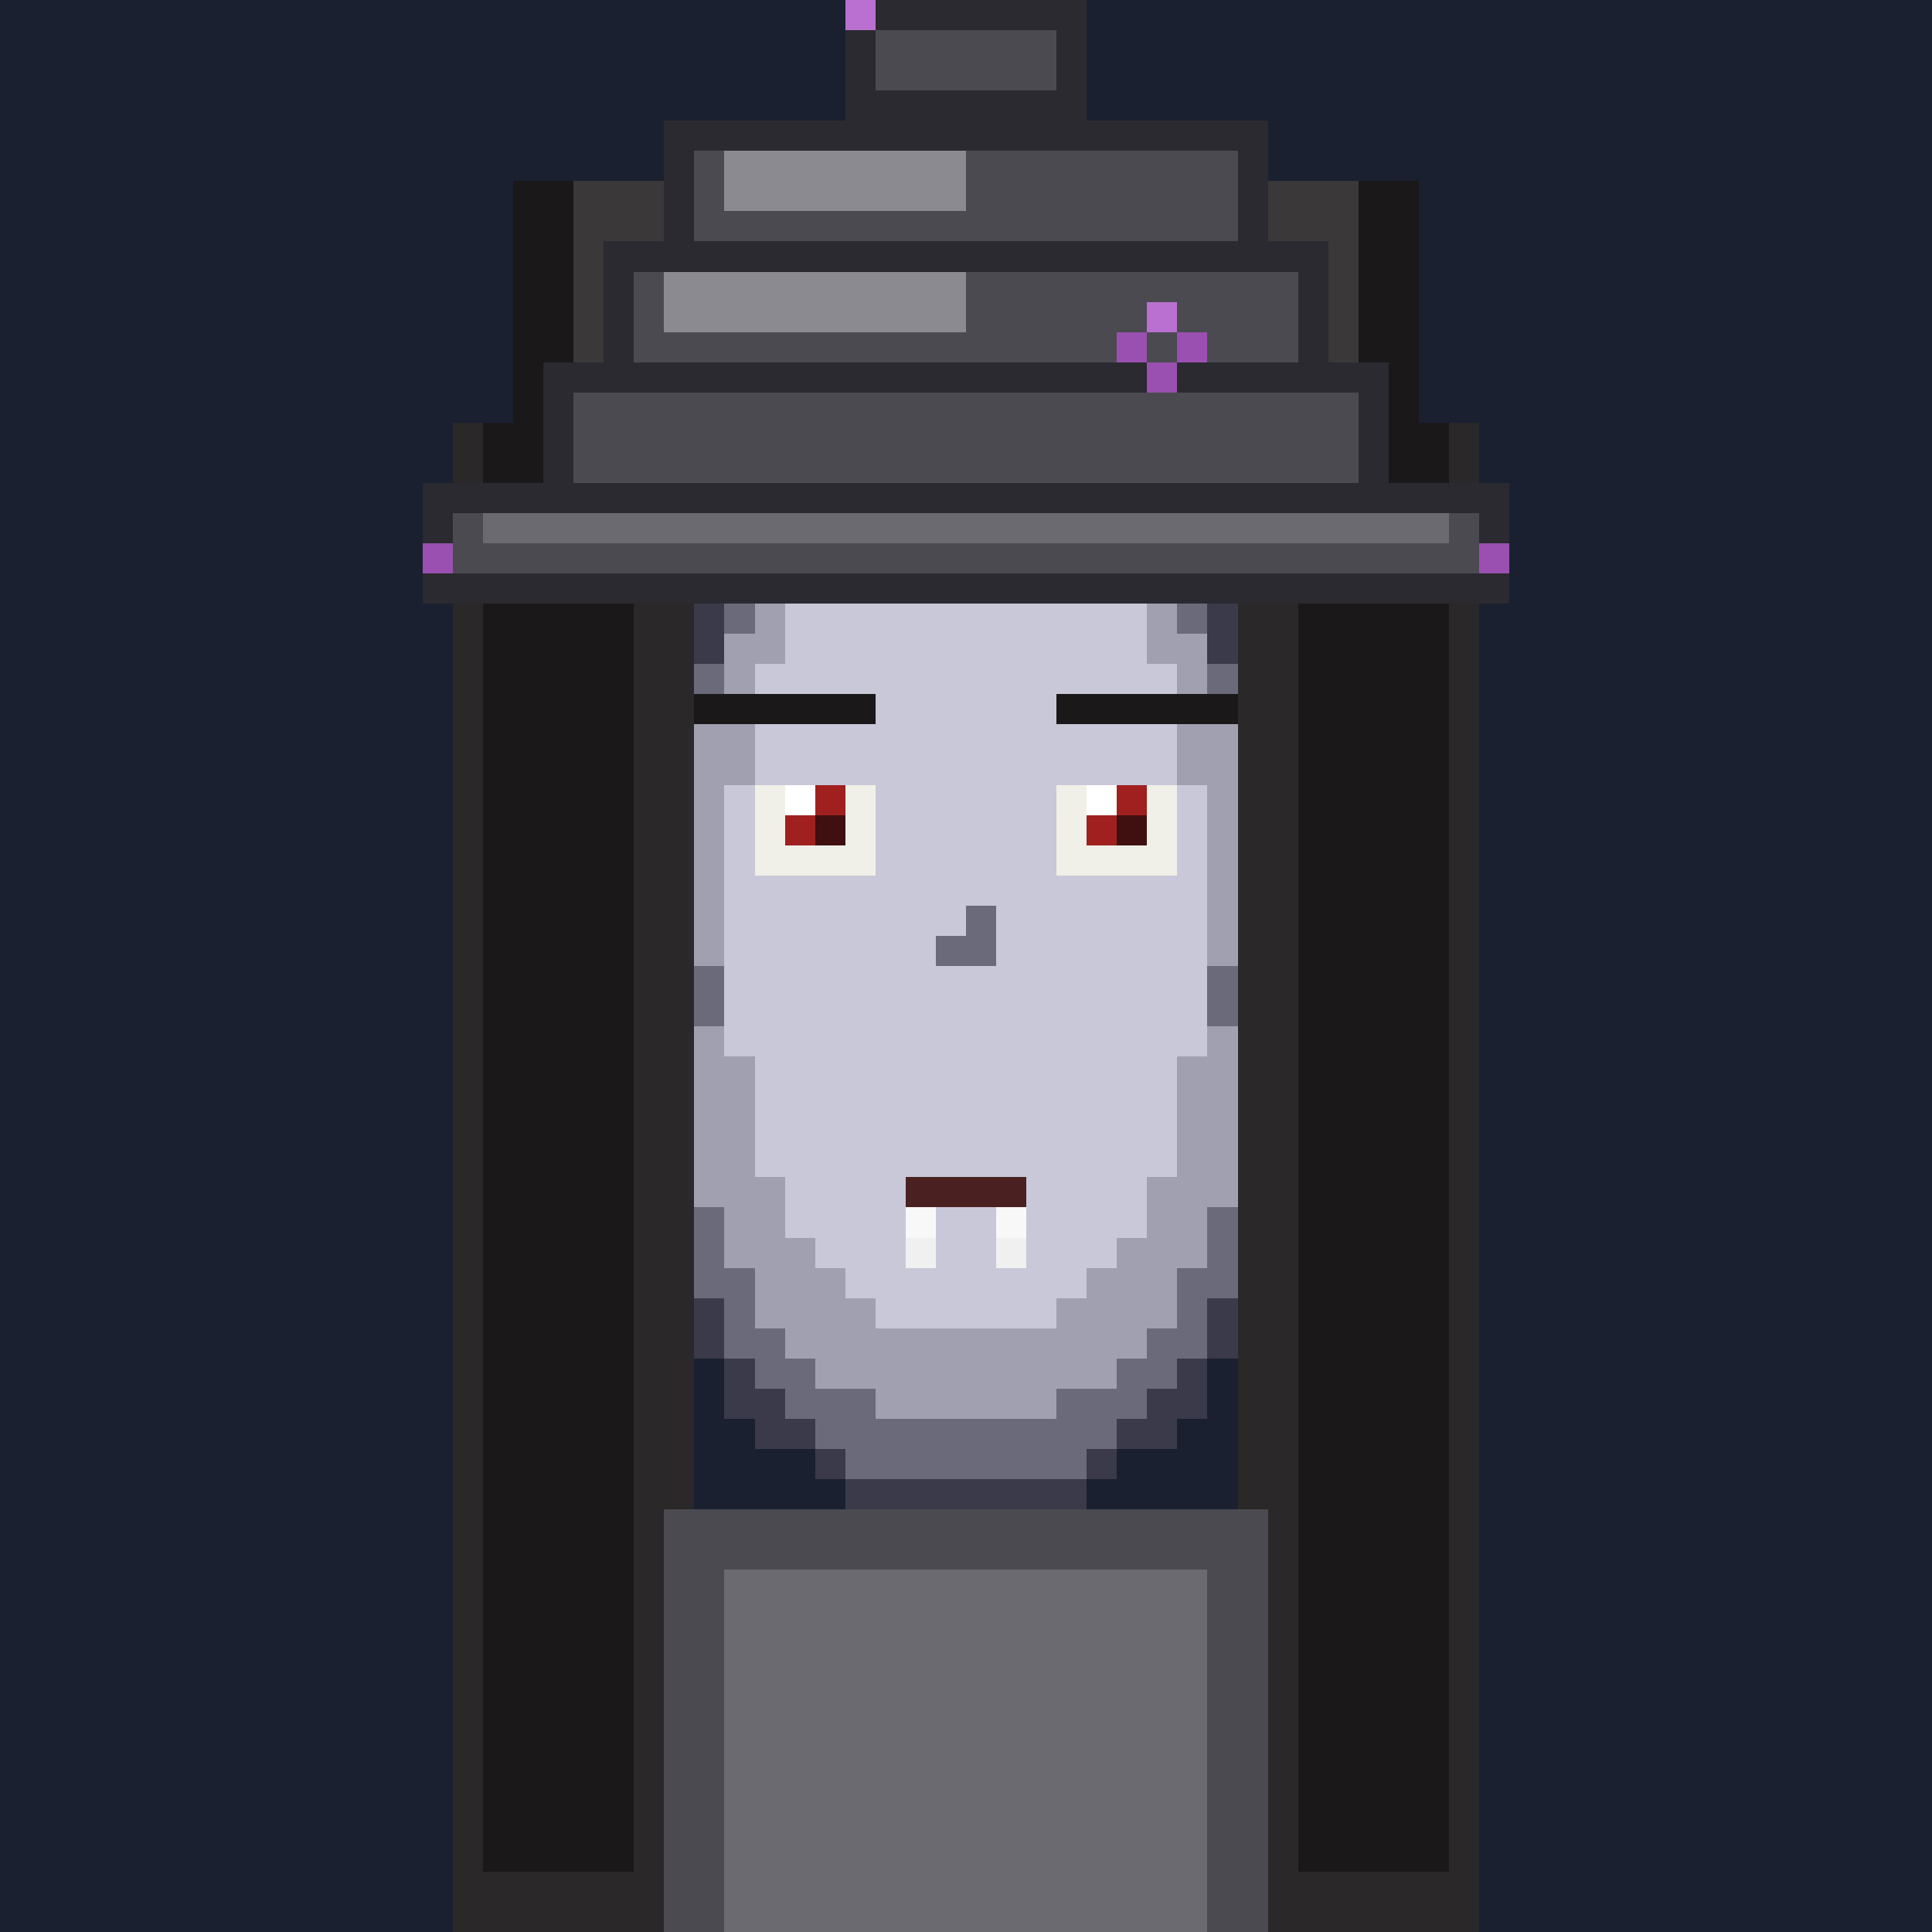
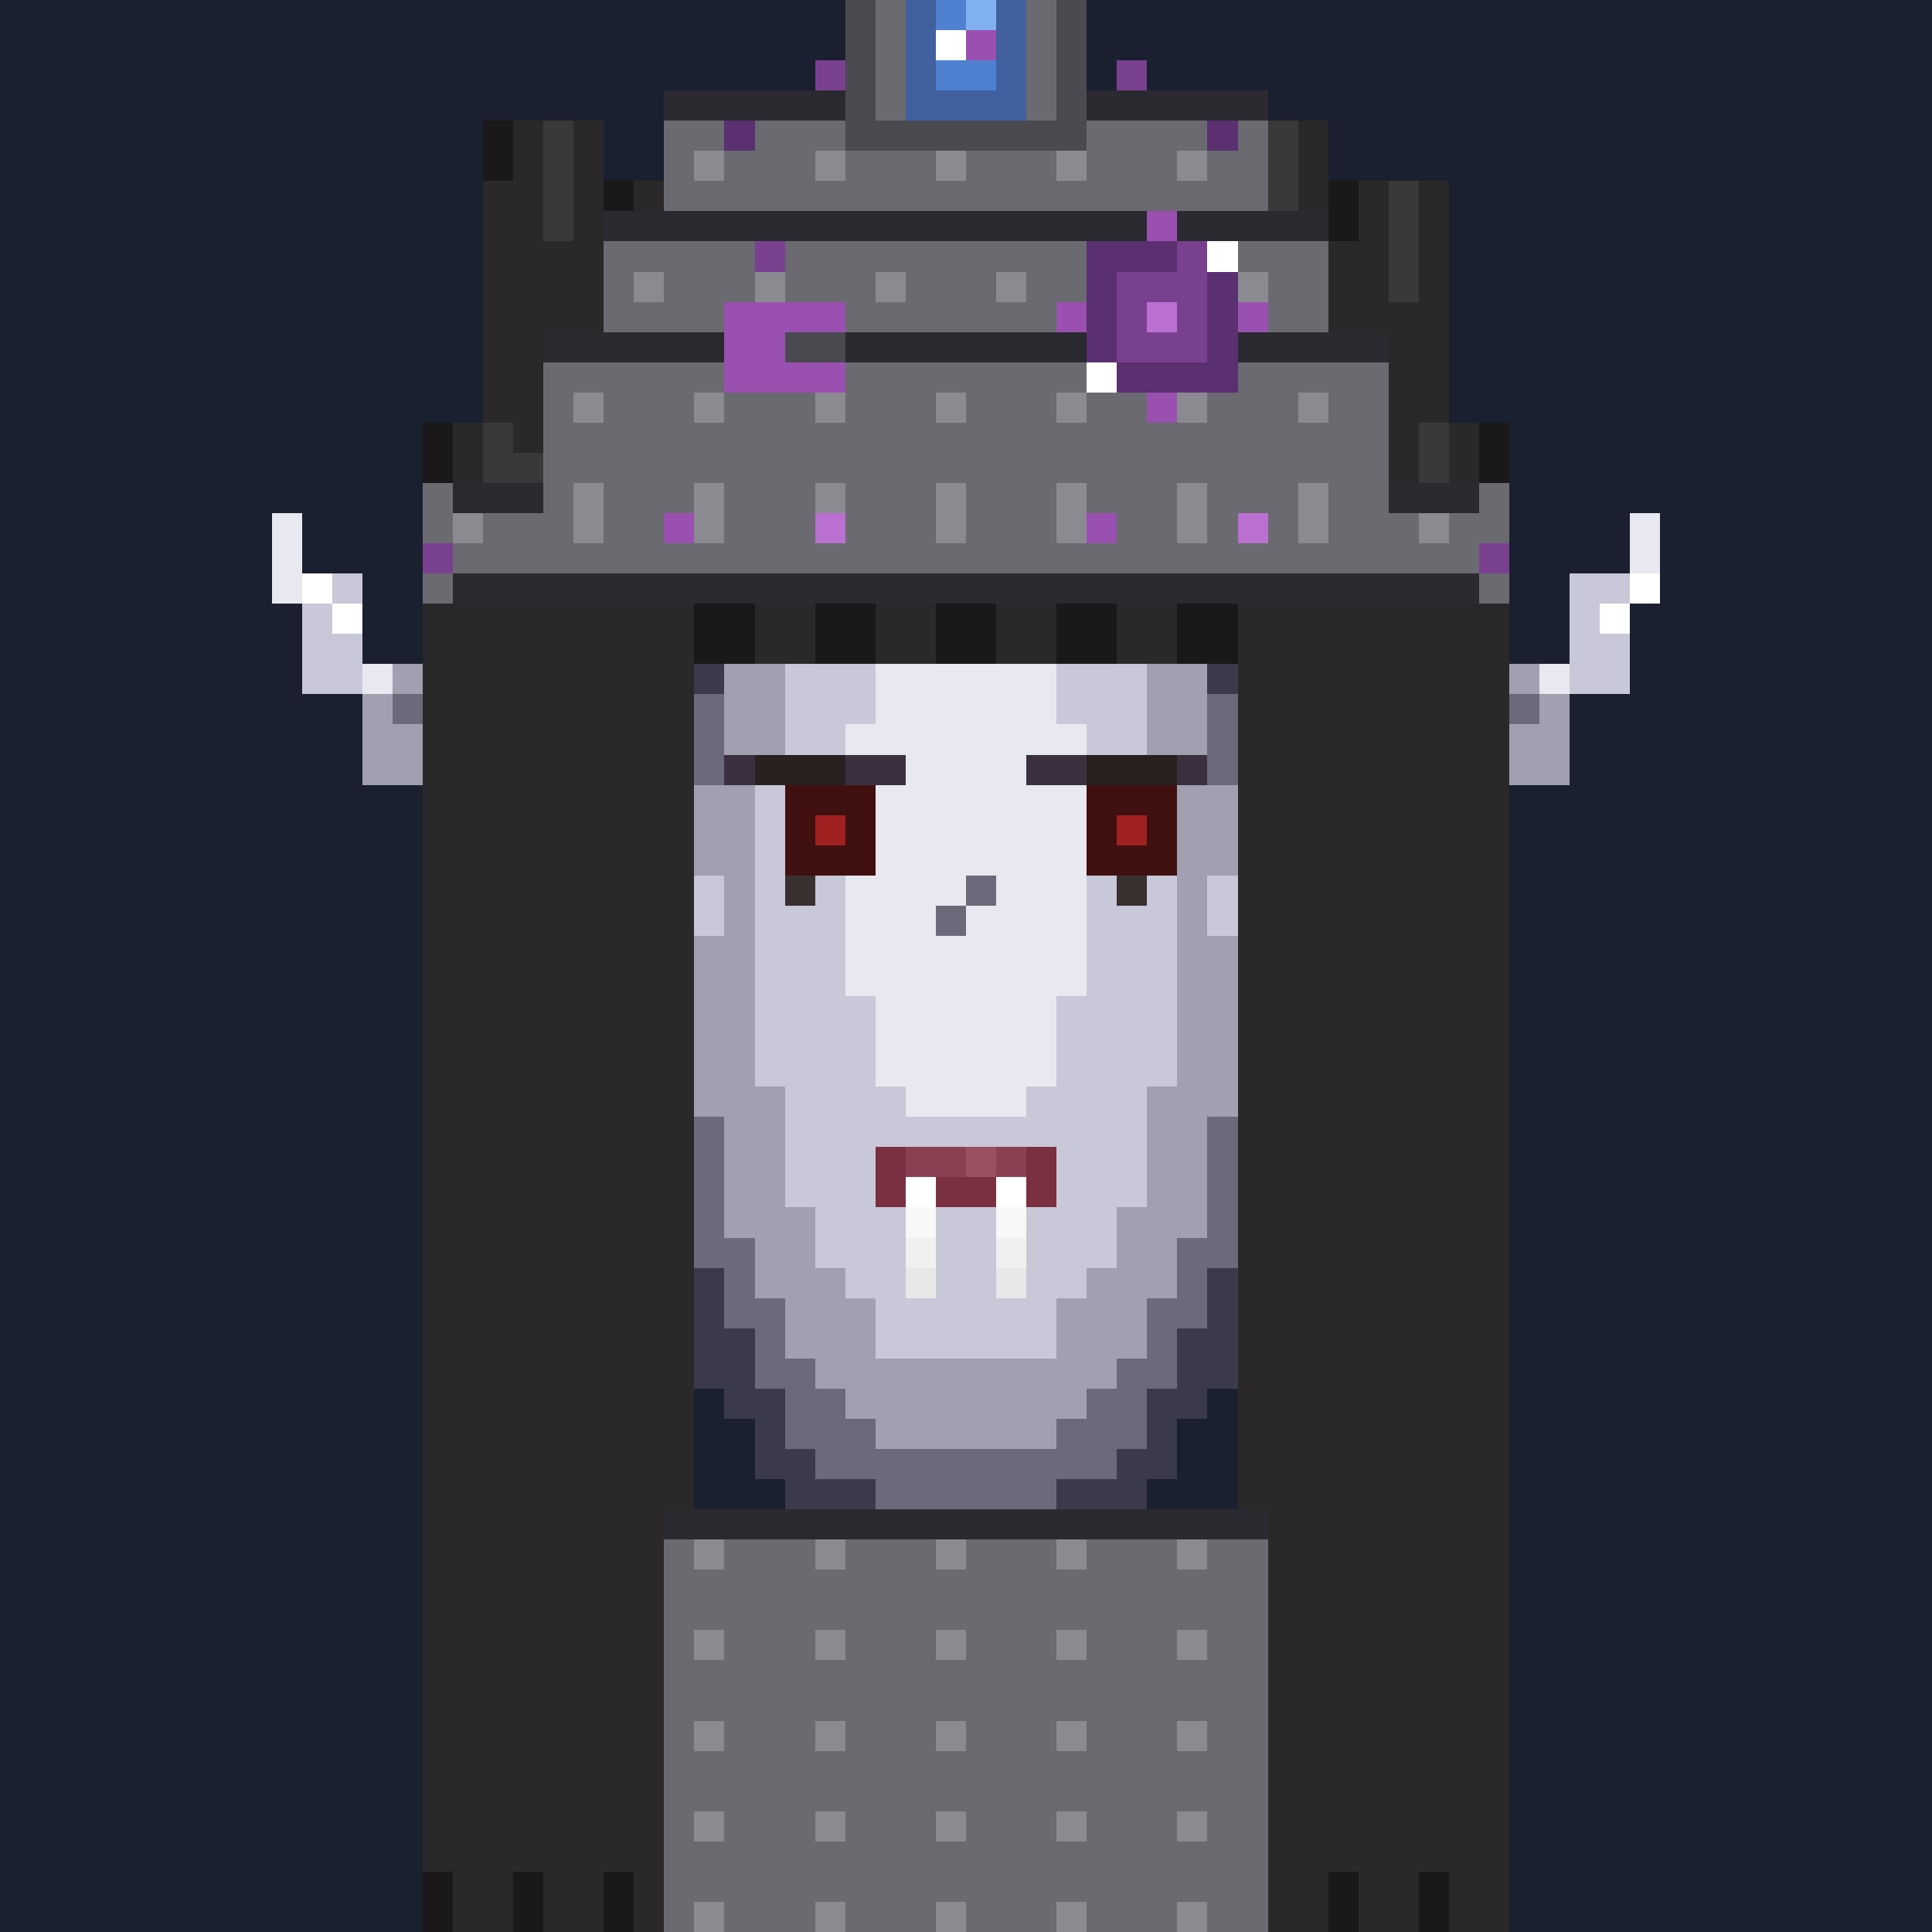
<svg xmlns="http://www.w3.org/2000/svg" viewBox="0 0 64 64" shape-rendering="crispEdges">
  <rect x="0" y="0" width="64" height="64" fill="#1a2030" />
  <rect x="19" y="50" width="26" height="14" fill="#6a6a70" />
  <rect x="17" y="52" width="2" height="12" fill="#6a6a70" />
  <rect x="45" y="52" width="2" height="12" fill="#6a6a70" />
  <rect x="20" y="51" width="3" height="13" fill="#8a8a90" />
-   <rect x="28" y="46" width="8" height="18" fill="#a0a0b0" />
-   <rect x="29" y="46" width="2" height="18" fill="#c8c8d8" />
-   <rect x="34" y="46" width="2" height="18" fill="#6a6a7a" />
+   <rect x="28" y="46" width="8" height="18" fill="#3a3a4a" />
+   <rect x="29" y="46" width="6" height="18" fill="#6a6a7a" />
+   <rect x="30" y="46" width="4" height="18" fill="#a0a0b0" />
+   <rect x="31" y="46" width="2" height="18" fill="#c8c8d8" />
  <rect x="28" y="15" width="8" height="1" fill="#3a3a4a" />
  <rect x="27" y="16" width="10" height="1" fill="#3a3a4a" />
-   <rect x="25" y="17" width="14" height="1" fill="#3a3a4a" />
-   <rect x="24" y="18" width="16" height="1" fill="#3a3a4a" />
-   <rect x="24" y="19" width="16" height="1" fill="#3a3a4a" />
-   <rect x="23" y="20" width="18" height="1" fill="#3a3a4a" />
+   <rect x="26" y="17" width="12" height="1" fill="#3a3a4a" />
+   <rect x="25" y="18" width="14" height="1" fill="#3a3a4a" />
+   <rect x="25" y="19" width="14" height="1" fill="#3a3a4a" />
+   <rect x="24" y="20" width="16" height="1" fill="#3a3a4a" />
  <rect x="23" y="21" width="18" height="1" fill="#3a3a4a" />
-   <rect x="22" y="22" width="20" height="1" fill="#3a3a4a" />
-   <rect x="22" y="23" width="20" height="1" fill="#3a3a4a" />
-   <rect x="21" y="24" width="22" height="1" fill="#3a3a4a" />
-   <rect x="21" y="25" width="22" height="1" fill="#3a3a4a" />
-   <rect x="21" y="26" width="22" height="1" fill="#3a3a4a" />
-   <rect x="20" y="27" width="24" height="1" fill="#3a3a4a" />
-   <rect x="20" y="28" width="24" height="1" fill="#3a3a4a" />
-   <rect x="20" y="29" width="24" height="1" fill="#3a3a4a" />
-   <rect x="20" y="30" width="24" height="1" fill="#3a3a4a" />
-   <rect x="20" y="31" width="24" height="1" fill="#3a3a4a" />
-   <rect x="20" y="32" width="24" height="1" fill="#3a3a4a" />
-   <rect x="20" y="33" width="24" height="1" fill="#3a3a4a" />
-   <rect x="20" y="34" width="24" height="1" fill="#3a3a4a" />
-   <rect x="20" y="35" width="24" height="1" fill="#3a3a4a" />
-   <rect x="20" y="36" width="24" height="1" fill="#3a3a4a" />
-   <rect x="20" y="37" width="24" height="1" fill="#3a3a4a" />
+   <rect x="23" y="22" width="18" height="1" fill="#3a3a4a" />
+   <rect x="23" y="23" width="18" height="1" fill="#3a3a4a" />
+   <rect x="22" y="24" width="20" height="1" fill="#3a3a4a" />
+   <rect x="22" y="25" width="20" height="1" fill="#3a3a4a" />
+   <rect x="22" y="26" width="20" height="1" fill="#3a3a4a" />
+   <rect x="22" y="27" width="20" height="1" fill="#3a3a4a" />
+   <rect x="21" y="28" width="22" height="1" fill="#3a3a4a" />
+   <rect x="21" y="29" width="22" height="1" fill="#3a3a4a" />
+   <rect x="21" y="30" width="22" height="1" fill="#3a3a4a" />
+   <rect x="21" y="31" width="22" height="1" fill="#3a3a4a" />
+   <rect x="21" y="32" width="22" height="1" fill="#3a3a4a" />
+   <rect x="21" y="33" width="22" height="1" fill="#3a3a4a" />
+   <rect x="21" y="34" width="22" height="1" fill="#3a3a4a" />
+   <rect x="21" y="35" width="22" height="1" fill="#3a3a4a" />
+   <rect x="21" y="36" width="22" height="1" fill="#3a3a4a" />
+   <rect x="21" y="37" width="22" height="1" fill="#3a3a4a" />
  <rect x="21" y="38" width="22" height="1" fill="#3a3a4a" />
-   <rect x="21" y="39" width="22" height="1" fill="#3a3a4a" />
-   <rect x="21" y="40" width="22" height="1" fill="#3a3a4a" />
+   <rect x="22" y="39" width="20" height="1" fill="#3a3a4a" />
+   <rect x="22" y="40" width="20" height="1" fill="#3a3a4a" />
  <rect x="22" y="41" width="20" height="1" fill="#3a3a4a" />
  <rect x="22" y="42" width="20" height="1" fill="#3a3a4a" />
  <rect x="23" y="43" width="18" height="1" fill="#3a3a4a" />
  <rect x="23" y="44" width="18" height="1" fill="#3a3a4a" />
-   <rect x="24" y="45" width="16" height="1" fill="#3a3a4a" />
+   <rect x="23" y="45" width="18" height="1" fill="#3a3a4a" />
  <rect x="24" y="46" width="16" height="1" fill="#3a3a4a" />
  <rect x="25" y="47" width="14" height="1" fill="#3a3a4a" />
-   <rect x="27" y="48" width="10" height="1" fill="#3a3a4a" />
-   <rect x="28" y="49" width="8" height="1" fill="#3a3a4a" />
-   <rect x="28" y="16" width="8" height="1" fill="#6a6a7a" />
-   <rect x="27" y="17" width="10" height="1" fill="#6a6a7a" />
+   <rect x="25" y="48" width="14" height="1" fill="#3a3a4a" />
+   <rect x="26" y="49" width="12" height="1" fill="#3a3a4a" />
+   <rect x="27" y="50" width="10" height="1" fill="#3a3a4a" />
+   <rect x="28" y="51" width="8" height="1" fill="#3a3a4a" />
+   <rect x="29" y="15" width="6" height="1" fill="#6a6a7a" />
+   <rect x="27" y="16" width="10" height="1" fill="#6a6a7a" />
+   <rect x="26" y="17" width="12" height="1" fill="#6a6a7a" />
  <rect x="26" y="18" width="12" height="1" fill="#6a6a7a" />
  <rect x="25" y="19" width="14" height="1" fill="#6a6a7a" />
-   <rect x="24" y="20" width="16" height="1" fill="#6a6a7a" />
+   <rect x="25" y="20" width="14" height="1" fill="#6a6a7a" />
  <rect x="24" y="21" width="16" height="1" fill="#6a6a7a" />
-   <rect x="23" y="22" width="18" height="1" fill="#6a6a7a" />
+   <rect x="24" y="22" width="16" height="1" fill="#6a6a7a" />
  <rect x="23" y="23" width="18" height="1" fill="#6a6a7a" />
-   <rect x="22" y="24" width="20" height="1" fill="#6a6a7a" />
-   <rect x="22" y="25" width="20" height="1" fill="#6a6a7a" />
-   <rect x="22" y="26" width="20" height="1" fill="#6a6a7a" />
-   <rect x="21" y="27" width="22" height="1" fill="#6a6a7a" />
-   <rect x="21" y="28" width="22" height="1" fill="#6a6a7a" />
-   <rect x="21" y="29" width="22" height="1" fill="#6a6a7a" />
-   <rect x="21" y="30" width="22" height="1" fill="#6a6a7a" />
-   <rect x="21" y="31" width="22" height="1" fill="#6a6a7a" />
-   <rect x="21" y="32" width="22" height="1" fill="#6a6a7a" />
-   <rect x="21" y="33" width="22" height="1" fill="#6a6a7a" />
-   <rect x="21" y="34" width="22" height="1" fill="#6a6a7a" />
-   <rect x="21" y="35" width="22" height="1" fill="#6a6a7a" />
-   <rect x="21" y="36" width="22" height="1" fill="#6a6a7a" />
-   <rect x="21" y="37" width="22" height="1" fill="#6a6a7a" />
-   <rect x="22" y="38" width="20" height="1" fill="#6a6a7a" />
-   <rect x="22" y="39" width="20" height="1" fill="#6a6a7a" />
-   <rect x="22" y="40" width="20" height="1" fill="#6a6a7a" />
+   <rect x="23" y="24" width="18" height="1" fill="#6a6a7a" />
+   <rect x="23" y="25" width="18" height="1" fill="#6a6a7a" />
+   <rect x="23" y="26" width="18" height="1" fill="#6a6a7a" />
+   <rect x="22" y="27" width="20" height="1" fill="#6a6a7a" />
+   <rect x="22" y="28" width="20" height="1" fill="#6a6a7a" />
+   <rect x="22" y="29" width="20" height="1" fill="#6a6a7a" />
+   <rect x="22" y="30" width="20" height="1" fill="#6a6a7a" />
+   <rect x="22" y="31" width="20" height="1" fill="#6a6a7a" />
+   <rect x="22" y="32" width="20" height="1" fill="#6a6a7a" />
+   <rect x="22" y="33" width="20" height="1" fill="#6a6a7a" />
+   <rect x="22" y="34" width="20" height="1" fill="#6a6a7a" />
+   <rect x="22" y="35" width="20" height="1" fill="#6a6a7a" />
+   <rect x="22" y="36" width="20" height="1" fill="#6a6a7a" />
+   <rect x="22" y="37" width="20" height="1" fill="#6a6a7a" />
+   <rect x="23" y="38" width="18" height="1" fill="#6a6a7a" />
+   <rect x="23" y="39" width="18" height="1" fill="#6a6a7a" />
+   <rect x="23" y="40" width="18" height="1" fill="#6a6a7a" />
  <rect x="23" y="41" width="18" height="1" fill="#6a6a7a" />
-   <rect x="23" y="42" width="18" height="1" fill="#6a6a7a" />
+   <rect x="24" y="42" width="16" height="1" fill="#6a6a7a" />
  <rect x="24" y="43" width="16" height="1" fill="#6a6a7a" />
-   <rect x="24" y="44" width="16" height="1" fill="#6a6a7a" />
+   <rect x="25" y="44" width="14" height="1" fill="#6a6a7a" />
  <rect x="25" y="45" width="14" height="1" fill="#6a6a7a" />
  <rect x="26" y="46" width="12" height="1" fill="#6a6a7a" />
-   <rect x="27" y="47" width="10" height="1" fill="#6a6a7a" />
-   <rect x="28" y="48" width="8" height="1" fill="#6a6a7a" />
-   <rect x="29" y="16" width="6" height="1" fill="#a0a0b0" />
+   <rect x="26" y="47" width="12" height="1" fill="#6a6a7a" />
+   <rect x="27" y="48" width="10" height="1" fill="#6a6a7a" />
+   <rect x="29" y="49" width="6" height="1" fill="#6a6a7a" />
+   <rect x="29" y="15" width="6" height="1" fill="#a0a0b0" />
+   <rect x="28" y="16" width="8" height="1" fill="#a0a0b0" />
  <rect x="27" y="17" width="10" height="1" fill="#a0a0b0" />
  <rect x="26" y="18" width="12" height="1" fill="#a0a0b0" />
-   <rect x="25" y="19" width="14" height="1" fill="#a0a0b0" />
+   <rect x="26" y="19" width="12" height="1" fill="#a0a0b0" />
  <rect x="25" y="20" width="14" height="1" fill="#a0a0b0" />
-   <rect x="24" y="21" width="16" height="1" fill="#a0a0b0" />
+   <rect x="25" y="21" width="14" height="1" fill="#a0a0b0" />
  <rect x="24" y="22" width="16" height="1" fill="#a0a0b0" />
-   <rect x="23" y="23" width="18" height="1" fill="#a0a0b0" />
-   <rect x="23" y="24" width="18" height="1" fill="#a0a0b0" />
-   <rect x="23" y="25" width="18" height="1" fill="#a0a0b0" />
+   <rect x="24" y="23" width="16" height="1" fill="#a0a0b0" />
+   <rect x="24" y="24" width="16" height="1" fill="#a0a0b0" />
+   <rect x="24" y="25" width="16" height="1" fill="#a0a0b0" />
  <rect x="23" y="26" width="18" height="1" fill="#a0a0b0" />
-   <rect x="22" y="27" width="20" height="1" fill="#a0a0b0" />
-   <rect x="22" y="28" width="20" height="1" fill="#a0a0b0" />
-   <rect x="22" y="29" width="20" height="1" fill="#a0a0b0" />
-   <rect x="22" y="30" width="20" height="1" fill="#a0a0b0" />
-   <rect x="22" y="31" width="20" height="1" fill="#a0a0b0" />
-   <rect x="22" y="32" width="20" height="1" fill="#a0a0b0" />
-   <rect x="22" y="33" width="20" height="1" fill="#a0a0b0" />
-   <rect x="22" y="34" width="20" height="1" fill="#a0a0b0" />
-   <rect x="22" y="35" width="20" height="1" fill="#a0a0b0" />
+   <rect x="23" y="27" width="18" height="1" fill="#a0a0b0" />
+   <rect x="23" y="28" width="18" height="1" fill="#a0a0b0" />
+   <rect x="23" y="29" width="18" height="1" fill="#a0a0b0" />
+   <rect x="23" y="30" width="18" height="1" fill="#a0a0b0" />
+   <rect x="23" y="31" width="18" height="1" fill="#a0a0b0" />
+   <rect x="23" y="32" width="18" height="1" fill="#a0a0b0" />
+   <rect x="23" y="33" width="18" height="1" fill="#a0a0b0" />
+   <rect x="23" y="34" width="18" height="1" fill="#a0a0b0" />
+   <rect x="23" y="35" width="18" height="1" fill="#a0a0b0" />
  <rect x="23" y="36" width="18" height="1" fill="#a0a0b0" />
-   <rect x="23" y="37" width="18" height="1" fill="#a0a0b0" />
-   <rect x="23" y="38" width="18" height="1" fill="#a0a0b0" />
-   <rect x="23" y="39" width="18" height="1" fill="#a0a0b0" />
+   <rect x="24" y="37" width="16" height="1" fill="#a0a0b0" />
+   <rect x="24" y="38" width="16" height="1" fill="#a0a0b0" />
+   <rect x="24" y="39" width="16" height="1" fill="#a0a0b0" />
  <rect x="24" y="40" width="16" height="1" fill="#a0a0b0" />
-   <rect x="24" y="41" width="16" height="1" fill="#a0a0b0" />
+   <rect x="25" y="41" width="14" height="1" fill="#a0a0b0" />
  <rect x="25" y="42" width="14" height="1" fill="#a0a0b0" />
-   <rect x="25" y="43" width="14" height="1" fill="#a0a0b0" />
+   <rect x="26" y="43" width="12" height="1" fill="#a0a0b0" />
  <rect x="26" y="44" width="12" height="1" fill="#a0a0b0" />
  <rect x="27" y="45" width="10" height="1" fill="#a0a0b0" />
-   <rect x="29" y="46" width="6" height="1" fill="#a0a0b0" />
+   <rect x="28" y="46" width="8" height="1" fill="#a0a0b0" />
+   <rect x="29" y="47" width="6" height="1" fill="#a0a0b0" />
+   <rect x="29" y="16" width="6" height="1" fill="#c8c8d8" />
  <rect x="29" y="17" width="6" height="1" fill="#c8c8d8" />
  <rect x="28" y="18" width="8" height="1" fill="#c8c8d8" />
  <rect x="27" y="19" width="10" height="1" fill="#c8c8d8" />
-   <rect x="26" y="20" width="12" height="1" fill="#c8c8d8" />
+   <rect x="27" y="20" width="10" height="1" fill="#c8c8d8" />
  <rect x="26" y="21" width="12" height="1" fill="#c8c8d8" />
-   <rect x="25" y="22" width="14" height="1" fill="#c8c8d8" />
-   <rect x="25" y="23" width="14" height="1" fill="#c8c8d8" />
-   <rect x="25" y="24" width="14" height="1" fill="#c8c8d8" />
+   <rect x="26" y="22" width="12" height="1" fill="#c8c8d8" />
+   <rect x="26" y="23" width="12" height="1" fill="#c8c8d8" />
+   <rect x="26" y="24" width="12" height="1" fill="#c8c8d8" />
  <rect x="25" y="25" width="14" height="1" fill="#c8c8d8" />
-   <rect x="24" y="26" width="16" height="1" fill="#c8c8d8" />
-   <rect x="24" y="27" width="16" height="1" fill="#c8c8d8" />
-   <rect x="24" y="28" width="16" height="1" fill="#c8c8d8" />
-   <rect x="24" y="29" width="16" height="1" fill="#c8c8d8" />
-   <rect x="24" y="30" width="16" height="1" fill="#c8c8d8" />
-   <rect x="24" y="31" width="16" height="1" fill="#c8c8d8" />
-   <rect x="24" y="32" width="16" height="1" fill="#c8c8d8" />
-   <rect x="24" y="33" width="16" height="1" fill="#c8c8d8" />
-   <rect x="24" y="34" width="16" height="1" fill="#c8c8d8" />
+   <rect x="25" y="26" width="14" height="1" fill="#c8c8d8" />
+   <rect x="25" y="27" width="14" height="1" fill="#c8c8d8" />
+   <rect x="25" y="28" width="14" height="1" fill="#c8c8d8" />
+   <rect x="25" y="29" width="14" height="1" fill="#c8c8d8" />
+   <rect x="25" y="30" width="14" height="1" fill="#c8c8d8" />
+   <rect x="25" y="31" width="14" height="1" fill="#c8c8d8" />
+   <rect x="25" y="32" width="14" height="1" fill="#c8c8d8" />
+   <rect x="25" y="33" width="14" height="1" fill="#c8c8d8" />
+   <rect x="25" y="34" width="14" height="1" fill="#c8c8d8" />
  <rect x="25" y="35" width="14" height="1" fill="#c8c8d8" />
-   <rect x="25" y="36" width="14" height="1" fill="#c8c8d8" />
-   <rect x="25" y="37" width="14" height="1" fill="#c8c8d8" />
-   <rect x="25" y="38" width="14" height="1" fill="#c8c8d8" />
+   <rect x="26" y="36" width="12" height="1" fill="#c8c8d8" />
+   <rect x="26" y="37" width="12" height="1" fill="#c8c8d8" />
+   <rect x="26" y="38" width="12" height="1" fill="#c8c8d8" />
  <rect x="26" y="39" width="12" height="1" fill="#c8c8d8" />
-   <rect x="26" y="40" width="12" height="1" fill="#c8c8d8" />
+   <rect x="27" y="40" width="10" height="1" fill="#c8c8d8" />
  <rect x="27" y="41" width="10" height="1" fill="#c8c8d8" />
  <rect x="28" y="42" width="8" height="1" fill="#c8c8d8" />
  <rect x="29" y="43" width="6" height="1" fill="#c8c8d8" />
-   <rect x="20" y="32" width="4" height="2" fill="#6a6a7a" />
-   <rect x="40" y="32" width="4" height="2" fill="#6a6a7a" />
-   <rect x="18" y="26" width="3" height="6" fill="#a0a0b0" />
-   <rect x="17" y="24" width="2" height="4" fill="#a0a0b0" />
-   <rect x="43" y="26" width="3" height="6" fill="#a0a0b0" />
-   <rect x="45" y="24" width="2" height="4" fill="#a0a0b0" />
-   <rect x="25" y="26" width="4" height="3" fill="#f0f0e8" />
-   <rect x="35" y="26" width="4" height="3" fill="#f0f0e8" />
-   <rect x="26" y="26" width="2" height="2" fill="#a02020" />
-   <rect x="36" y="26" width="2" height="2" fill="#a02020" />
-   <rect x="27" y="27" width="1" height="1" fill="#401010" />
-   <rect x="37" y="27" width="1" height="1" fill="#401010" />
-   <rect x="26" y="26" width="1" height="1" fill="#ffffff" />
-   <rect x="36" y="26" width="1" height="1" fill="#ffffff" />
-   <rect x="23" y="23" width="6" height="1" fill="#1a1818" />
-   <rect x="22" y="24" width="1" height="1" fill="#1a1818" />
-   <rect x="35" y="23" width="6" height="1" fill="#1a1818" />
-   <rect x="41" y="24" width="1" height="1" fill="#1a1818" />
-   <rect x="32" y="30" width="1" height="1" fill="#6a6a7a" />
-   <rect x="31" y="31" width="2" height="1" fill="#6a6a7a" />
-   <rect x="30" y="39" width="4" height="1" fill="#4a2020" />
+   <rect x="29" y="44" width="6" height="1" fill="#c8c8d8" />
+   <rect x="30" y="20" width="4" height="1" fill="#e8e8f0" />
+   <rect x="29" y="21" width="6" height="1" fill="#e8e8f0" />
+   <rect x="29" y="22" width="6" height="1" fill="#e8e8f0" />
+   <rect x="29" y="23" width="6" height="1" fill="#e8e8f0" />
+   <rect x="28" y="24" width="8" height="1" fill="#e8e8f0" />
+   <rect x="28" y="25" width="8" height="1" fill="#e8e8f0" />
+   <rect x="28" y="26" width="8" height="1" fill="#e8e8f0" />
+   <rect x="28" y="27" width="8" height="1" fill="#e8e8f0" />
+   <rect x="28" y="28" width="8" height="1" fill="#e8e8f0" />
+   <rect x="28" y="29" width="8" height="1" fill="#e8e8f0" />
+   <rect x="28" y="30" width="8" height="1" fill="#e8e8f0" />
+   <rect x="28" y="31" width="8" height="1" fill="#e8e8f0" />
+   <rect x="28" y="32" width="8" height="1" fill="#e8e8f0" />
+   <rect x="29" y="33" width="6" height="1" fill="#e8e8f0" />
+   <rect x="29" y="34" width="6" height="1" fill="#e8e8f0" />
+   <rect x="29" y="35" width="6" height="1" fill="#e8e8f0" />
+   <rect x="30" y="36" width="4" height="1" fill="#e8e8f0" />
+   <rect x="31" y="46" width="2" height="2" fill="#a0a0b0" />
+   <rect x="19" y="29" width="5" height="2" fill="#c8c8d8" />
+   <rect x="40" y="29" width="5" height="2" fill="#c8c8d8" />
+   <rect x="22" y="29" width="1" height="1" fill="#e8e8f0" />
+   <rect x="41" y="29" width="1" height="1" fill="#e8e8f0" />
+   <rect x="24" y="25" width="6" height="1" fill="#3a3040" />
+   <rect x="34" y="25" width="6" height="1" fill="#3a3040" />
+   <rect x="14" y="24" width="4" height="5" fill="#a0a0b0" />
+   <rect x="12" y="22" width="3" height="4" fill="#a0a0b0" />
+   <rect x="10" y="19" width="2" height="4" fill="#c8c8d8" />
+   <rect x="9" y="17" width="1" height="3" fill="#e8e8f0" />
+   <rect x="15" y="26" width="1" height="1" fill="#6a6a7a" />
+   <rect x="13" y="23" width="1" height="1" fill="#6a6a7a" />
+   <rect x="11" y="20" width="1" height="1" fill="#ffffff" />
+   <rect x="10" y="19" width="1" height="1" fill="#ffffff" />
+   <rect x="12" y="22" width="1" height="1" fill="#e8e8f0" />
+   <rect x="46" y="24" width="4" height="5" fill="#a0a0b0" />
+   <rect x="49" y="22" width="3" height="4" fill="#a0a0b0" />
+   <rect x="52" y="19" width="2" height="4" fill="#c8c8d8" />
+   <rect x="54" y="17" width="1" height="3" fill="#e8e8f0" />
+   <rect x="48" y="26" width="1" height="1" fill="#6a6a7a" />
+   <rect x="50" y="23" width="1" height="1" fill="#6a6a7a" />
+   <rect x="53" y="20" width="1" height="1" fill="#ffffff" />
+   <rect x="54" y="19" width="1" height="1" fill="#ffffff" />
+   <rect x="51" y="22" width="1" height="1" fill="#e8e8f0" />
+   <rect x="26" y="26" width="3" height="3" fill="#401010" />
+   <rect x="36" y="26" width="3" height="3" fill="#401010" />
+   <rect x="27" y="27" width="1" height="1" fill="#a02020" />
+   <rect x="37" y="27" width="1" height="1" fill="#a02020" />
+   <rect x="25" y="25" width="1" height="1" fill="#2a2020" />
+   <rect x="26" y="25" width="1" height="1" fill="#2a2020" />
+   <rect x="27" y="25" width="1" height="1" fill="#2a2020" />
+   <rect x="36" y="25" width="1" height="1" fill="#2a2020" />
+   <rect x="37" y="25" width="1" height="1" fill="#2a2020" />
+   <rect x="38" y="25" width="1" height="1" fill="#2a2020" />
+   <rect x="26" y="29" width="1" height="1" fill="#3a3030" />
+   <rect x="37" y="29" width="1" height="1" fill="#3a3030" />
+   <rect x="23" y="21" width="6" height="1" fill="#1a1818" />
+   <rect x="35" y="21" width="6" height="1" fill="#1a1818" />
+   <rect x="22" y="22" width="1" height="1" fill="#1a1818" />
+   <rect x="41" y="22" width="1" height="1" fill="#1a1818" />
+   <rect x="32" y="29" width="1" height="1" fill="#6a6a7a" />
+   <rect x="31" y="30" width="2" height="1" fill="#6a6a7a" />
+   <rect x="32" y="30" width="1" height="1" fill="#e8e8f0" />
+   <rect x="29" y="38" width="6" height="2" fill="#7a3040" />
+   <rect x="30" y="38" width="4" height="1" fill="#8a4050" />
+   <rect x="32" y="38" width="1" height="1" fill="#9a5060" />
+   <rect x="30" y="39" width="1" height="1" fill="#ffffff" />
  <rect x="30" y="40" width="1" height="1" fill="#f8f8f8" />
  <rect x="30" y="41" width="1" height="1" fill="#f0f0f0" />
+   <rect x="30" y="42" width="1" height="1" fill="#e8e8e8" />
+   <rect x="33" y="39" width="1" height="1" fill="#ffffff" />
  <rect x="33" y="40" width="1" height="1" fill="#f8f8f8" />
  <rect x="33" y="41" width="1" height="1" fill="#f0f0f0" />
-   <rect x="17" y="6" width="30" height="14" fill="#1a1818" />
-   <rect x="15" y="14" width="8" height="50" fill="#2a2828" />
-   <rect x="41" y="14" width="8" height="50" fill="#2a2828" />
-   <rect x="16" y="14" width="5" height="48" fill="#1a1818" />
-   <rect x="43" y="14" width="5" height="48" fill="#1a1818" />
-   <rect x="19" y="6" width="26" height="8" fill="#3a3838" />
-   <rect x="14" y="16" width="36" height="4" fill="#2a2a30" />
-   <rect x="15" y="17" width="34" height="2" fill="#4a4a50" />
-   <rect x="16" y="17" width="32" height="1" fill="#6a6a70" />
-   <rect x="22" y="4" width="20" height="4" fill="#2a2a30" />
-   <rect x="20" y="8" width="24" height="4" fill="#2a2a30" />
-   <rect x="18" y="12" width="28" height="5" fill="#2a2a30" />
-   <rect x="23" y="5" width="18" height="3" fill="#4a4a50" />
-   <rect x="21" y="9" width="22" height="3" fill="#4a4a50" />
-   <rect x="19" y="13" width="26" height="3" fill="#4a4a50" />
-   <rect x="24" y="5" width="8" height="2" fill="#8a8a90" />
-   <rect x="22" y="9" width="10" height="2" fill="#8a8a90" />
-   <rect x="28" y="0" width="8" height="4" fill="#2a2a30" />
-   <rect x="29" y="1" width="6" height="2" fill="#4a4a50" />
+   <rect x="33" y="42" width="1" height="1" fill="#e8e8e8" />
+   <rect x="16" y="4" width="4" height="18" fill="#2a2828" />
+   <rect x="16" y="4" width="1" height="2" fill="#1a1818" />
+   <rect x="18" y="4" width="1" height="4" fill="#3a3838" />
+   <rect x="16" y="20" width="1" height="2" fill="#1a1818" />
+   <rect x="19" y="20" width="1" height="2" fill="#1a1818" />
+   <rect x="20" y="6" width="4" height="16" fill="#2a2828" />
+   <rect x="20" y="6" width="1" height="2" fill="#1a1818" />
+   <rect x="22" y="6" width="1" height="4" fill="#3a3838" />
+   <rect x="20" y="20" width="1" height="2" fill="#1a1818" />
+   <rect x="23" y="20" width="1" height="2" fill="#1a1818" />
+   <rect x="24" y="4" width="4" height="18" fill="#2a2828" />
+   <rect x="24" y="4" width="1" height="2" fill="#1a1818" />
+   <rect x="26" y="4" width="1" height="4" fill="#3a3838" />
+   <rect x="24" y="20" width="1" height="2" fill="#1a1818" />
+   <rect x="27" y="20" width="1" height="2" fill="#1a1818" />
+   <rect x="28" y="6" width="4" height="16" fill="#2a2828" />
+   <rect x="28" y="6" width="1" height="2" fill="#1a1818" />
+   <rect x="30" y="6" width="1" height="4" fill="#3a3838" />
+   <rect x="28" y="20" width="1" height="2" fill="#1a1818" />
+   <rect x="31" y="20" width="1" height="2" fill="#1a1818" />
+   <rect x="32" y="4" width="4" height="18" fill="#2a2828" />
+   <rect x="32" y="4" width="1" height="2" fill="#1a1818" />
+   <rect x="34" y="4" width="1" height="4" fill="#3a3838" />
+   <rect x="32" y="20" width="1" height="2" fill="#1a1818" />
+   <rect x="35" y="20" width="1" height="2" fill="#1a1818" />
+   <rect x="36" y="6" width="4" height="16" fill="#2a2828" />
+   <rect x="36" y="6" width="1" height="2" fill="#1a1818" />
+   <rect x="38" y="6" width="1" height="4" fill="#3a3838" />
+   <rect x="36" y="20" width="1" height="2" fill="#1a1818" />
+   <rect x="39" y="20" width="1" height="2" fill="#1a1818" />
+   <rect x="40" y="4" width="4" height="18" fill="#2a2828" />
+   <rect x="40" y="4" width="1" height="2" fill="#1a1818" />
+   <rect x="42" y="4" width="1" height="4" fill="#3a3838" />
+   <rect x="40" y="20" width="1" height="2" fill="#1a1818" />
+   <rect x="43" y="20" width="1" height="2" fill="#1a1818" />
+   <rect x="44" y="6" width="4" height="16" fill="#2a2828" />
+   <rect x="44" y="6" width="1" height="2" fill="#1a1818" />
+   <rect x="46" y="6" width="1" height="4" fill="#3a3838" />
+   <rect x="44" y="20" width="1" height="2" fill="#1a1818" />
+   <rect x="47" y="20" width="1" height="2" fill="#1a1818" />
+   <rect x="25" y="5" width="4" height="4" fill="#3a3838" />
+   <rect x="14" y="14" width="9" height="50" fill="#2a2828" />
+   <rect x="14" y="14" width="1" height="2" fill="#1a1818" />
+   <rect x="16" y="14" width="1" height="4" fill="#3a3838" />
+   <rect x="18" y="14" width="1" height="2" fill="#1a1818" />
+   <rect x="20" y="14" width="1" height="4" fill="#3a3838" />
+   <rect x="22" y="14" width="1" height="2" fill="#1a1818" />
+   <rect x="14" y="62" width="1" height="2" fill="#1a1818" />
+   <rect x="17" y="62" width="1" height="2" fill="#1a1818" />
+   <rect x="20" y="62" width="1" height="2" fill="#1a1818" />
+   <rect x="16" y="15" width="2" height="4" fill="#3a3838" />
+   <rect x="41" y="14" width="9" height="50" fill="#2a2828" />
+   <rect x="41" y="14" width="1" height="2" fill="#1a1818" />
+   <rect x="43" y="14" width="1" height="4" fill="#3a3838" />
+   <rect x="45" y="14" width="1" height="2" fill="#1a1818" />
+   <rect x="47" y="14" width="1" height="4" fill="#3a3838" />
+   <rect x="49" y="14" width="1" height="2" fill="#1a1818" />
+   <rect x="41" y="62" width="1" height="2" fill="#1a1818" />
+   <rect x="44" y="62" width="1" height="2" fill="#1a1818" />
+   <rect x="47" y="62" width="1" height="2" fill="#1a1818" />
+   <rect x="43" y="15" width="2" height="4" fill="#3a3838" />
+   <rect x="14" y="16" width="36" height="4" fill="#6a6a70" />
+   <rect x="15" y="17" width="1" height="1" fill="#8a8a90" />
+   <rect x="19" y="17" width="1" height="1" fill="#8a8a90" />
+   <rect x="23" y="17" width="1" height="1" fill="#8a8a90" />
+   <rect x="27" y="17" width="1" height="1" fill="#8a8a90" />
+   <rect x="31" y="17" width="1" height="1" fill="#8a8a90" />
+   <rect x="35" y="17" width="1" height="1" fill="#8a8a90" />
+   <rect x="39" y="17" width="1" height="1" fill="#8a8a90" />
+   <rect x="43" y="17" width="1" height="1" fill="#8a8a90" />
+   <rect x="47" y="17" width="1" height="1" fill="#8a8a90" />
+   <rect x="15" y="16" width="34" height="1" fill="#2a2a30" />
+   <rect x="15" y="19" width="34" height="1" fill="#2a2a30" />
+   <rect x="22" y="17" width="1" height="1" fill="#9a50b0" />
+   <rect x="27" y="17" width="1" height="1" fill="#ba70d0" />
+   <rect x="36" y="17" width="1" height="1" fill="#9a50b0" />
+   <rect x="41" y="17" width="1" height="1" fill="#ba70d0" />
+   <rect x="22" y="4" width="20" height="4" fill="#6a6a70" />
+   <rect x="23" y="5" width="1" height="1" fill="#8a8a90" />
+   <rect x="27" y="5" width="1" height="1" fill="#8a8a90" />
+   <rect x="31" y="5" width="1" height="1" fill="#8a8a90" />
+   <rect x="35" y="5" width="1" height="1" fill="#8a8a90" />
+   <rect x="39" y="5" width="1" height="1" fill="#8a8a90" />
+   <rect x="20" y="8" width="24" height="4" fill="#6a6a70" />
+   <rect x="21" y="9" width="1" height="1" fill="#8a8a90" />
+   <rect x="25" y="9" width="1" height="1" fill="#8a8a90" />
+   <rect x="29" y="9" width="1" height="1" fill="#8a8a90" />
+   <rect x="33" y="9" width="1" height="1" fill="#8a8a90" />
+   <rect x="37" y="9" width="1" height="1" fill="#8a8a90" />
+   <rect x="41" y="9" width="1" height="1" fill="#8a8a90" />
+   <rect x="18" y="12" width="28" height="5" fill="#6a6a70" />
+   <rect x="19" y="13" width="1" height="1" fill="#8a8a90" />
+   <rect x="19" y="16" width="1" height="1" fill="#8a8a90" />
+   <rect x="23" y="13" width="1" height="1" fill="#8a8a90" />
+   <rect x="23" y="16" width="1" height="1" fill="#8a8a90" />
+   <rect x="27" y="13" width="1" height="1" fill="#8a8a90" />
+   <rect x="27" y="16" width="1" height="1" fill="#8a8a90" />
+   <rect x="31" y="13" width="1" height="1" fill="#8a8a90" />
+   <rect x="31" y="16" width="1" height="1" fill="#8a8a90" />
+   <rect x="35" y="13" width="1" height="1" fill="#8a8a90" />
+   <rect x="35" y="16" width="1" height="1" fill="#8a8a90" />
+   <rect x="39" y="13" width="1" height="1" fill="#8a8a90" />
+   <rect x="39" y="16" width="1" height="1" fill="#8a8a90" />
+   <rect x="43" y="13" width="1" height="1" fill="#8a8a90" />
+   <rect x="43" y="16" width="1" height="1" fill="#8a8a90" />
+   <rect x="22" y="3" width="20" height="1" fill="#2a2a30" />
+   <rect x="20" y="7" width="24" height="1" fill="#2a2a30" />
+   <rect x="18" y="11" width="28" height="1" fill="#2a2a30" />
+   <rect x="28" y="0" width="8" height="5" fill="#4a4a50" />
+   <rect x="29" y="0" width="6" height="4" fill="#6a6a70" />
+   <rect x="30" y="0" width="4" height="4" fill="#4060a0" />
+   <rect x="31" y="0" width="2" height="3" fill="#5080d0" />
+   <rect x="32" y="0" width="1" height="1" fill="#80b0f0" />
+   <rect x="31" y="1" width="1" height="1" fill="#ffffff" />
+   <rect x="36" y="8" width="5" height="5" fill="#5a3070" />
+   <rect x="37" y="9" width="3" height="3" fill="#7a4090" />
  <rect x="38" y="10" width="1" height="1" fill="#ba70d0" />
-   <rect x="37" y="11" width="1" height="1" fill="#9a50b0" />
-   <rect x="39" y="11" width="1" height="1" fill="#9a50b0" />
-   <rect x="38" y="12" width="1" height="1" fill="#9a50b0" />
-   <rect x="14" y="18" width="1" height="1" fill="#9a50b0" />
-   <rect x="49" y="18" width="1" height="1" fill="#9a50b0" />
-   <rect x="28" y="0" width="1" height="1" fill="#ba70d0" />
-   <rect x="22" y="50" width="20" height="14" fill="#4a4a50" />
-   <rect x="24" y="52" width="16" height="12" fill="#6a6a70" />
+   <rect x="38" y="7" width="1" height="1" fill="#9a50b0" />
+   <rect x="35" y="10" width="1" height="1" fill="#9a50b0" />
+   <rect x="41" y="10" width="1" height="1" fill="#9a50b0" />
+   <rect x="38" y="13" width="1" height="1" fill="#9a50b0" />
+   <rect x="40" y="8" width="1" height="1" fill="#ffffff" />
+   <rect x="36" y="12" width="1" height="1" fill="#ffffff" />
+   <rect x="24" y="10" width="4" height="1" fill="#9a50b0" />
+   <rect x="24" y="11" width="4" height="1" fill="#9a50b0" />
+   <rect x="24" y="12" width="4" height="1" fill="#9a50b0" />
+   <rect x="26" y="11" width="2" height="1" fill="#4a4a50" />
+   <rect x="24" y="4" width="1" height="1" fill="#5a3070" />
+   <rect x="27" y="2" width="1" height="1" fill="#7a4090" />
+   <rect x="32" y="1" width="1" height="1" fill="#9a50b0" />
+   <rect x="37" y="2" width="1" height="1" fill="#7a4090" />
+   <rect x="40" y="4" width="1" height="1" fill="#5a3070" />
+   <rect x="25" y="8" width="1" height="1" fill="#7a4090" />
+   <rect x="39" y="8" width="1" height="1" fill="#7a4090" />
+   <rect x="22" y="50" width="20" height="14" fill="#6a6a70" />
+   <rect x="23" y="51" width="1" height="1" fill="#8a8a90" />
+   <rect x="23" y="54" width="1" height="1" fill="#8a8a90" />
+   <rect x="23" y="57" width="1" height="1" fill="#8a8a90" />
+   <rect x="23" y="60" width="1" height="1" fill="#8a8a90" />
+   <rect x="23" y="63" width="1" height="1" fill="#8a8a90" />
+   <rect x="27" y="51" width="1" height="1" fill="#8a8a90" />
+   <rect x="27" y="54" width="1" height="1" fill="#8a8a90" />
+   <rect x="27" y="57" width="1" height="1" fill="#8a8a90" />
+   <rect x="27" y="60" width="1" height="1" fill="#8a8a90" />
+   <rect x="27" y="63" width="1" height="1" fill="#8a8a90" />
+   <rect x="31" y="51" width="1" height="1" fill="#8a8a90" />
+   <rect x="31" y="54" width="1" height="1" fill="#8a8a90" />
+   <rect x="31" y="57" width="1" height="1" fill="#8a8a90" />
+   <rect x="31" y="60" width="1" height="1" fill="#8a8a90" />
+   <rect x="31" y="63" width="1" height="1" fill="#8a8a90" />
+   <rect x="35" y="51" width="1" height="1" fill="#8a8a90" />
+   <rect x="35" y="54" width="1" height="1" fill="#8a8a90" />
+   <rect x="35" y="57" width="1" height="1" fill="#8a8a90" />
+   <rect x="35" y="60" width="1" height="1" fill="#8a8a90" />
+   <rect x="35" y="63" width="1" height="1" fill="#8a8a90" />
+   <rect x="39" y="51" width="1" height="1" fill="#8a8a90" />
+   <rect x="39" y="54" width="1" height="1" fill="#8a8a90" />
+   <rect x="39" y="57" width="1" height="1" fill="#8a8a90" />
+   <rect x="39" y="60" width="1" height="1" fill="#8a8a90" />
+   <rect x="39" y="63" width="1" height="1" fill="#8a8a90" />
+   <rect x="22" y="50" width="20" height="1" fill="#2a2a30" />
+   <rect x="14" y="18" width="1" height="1" fill="#7a4090" />
+   <rect x="49" y="18" width="1" height="1" fill="#7a4090" />
</svg>
